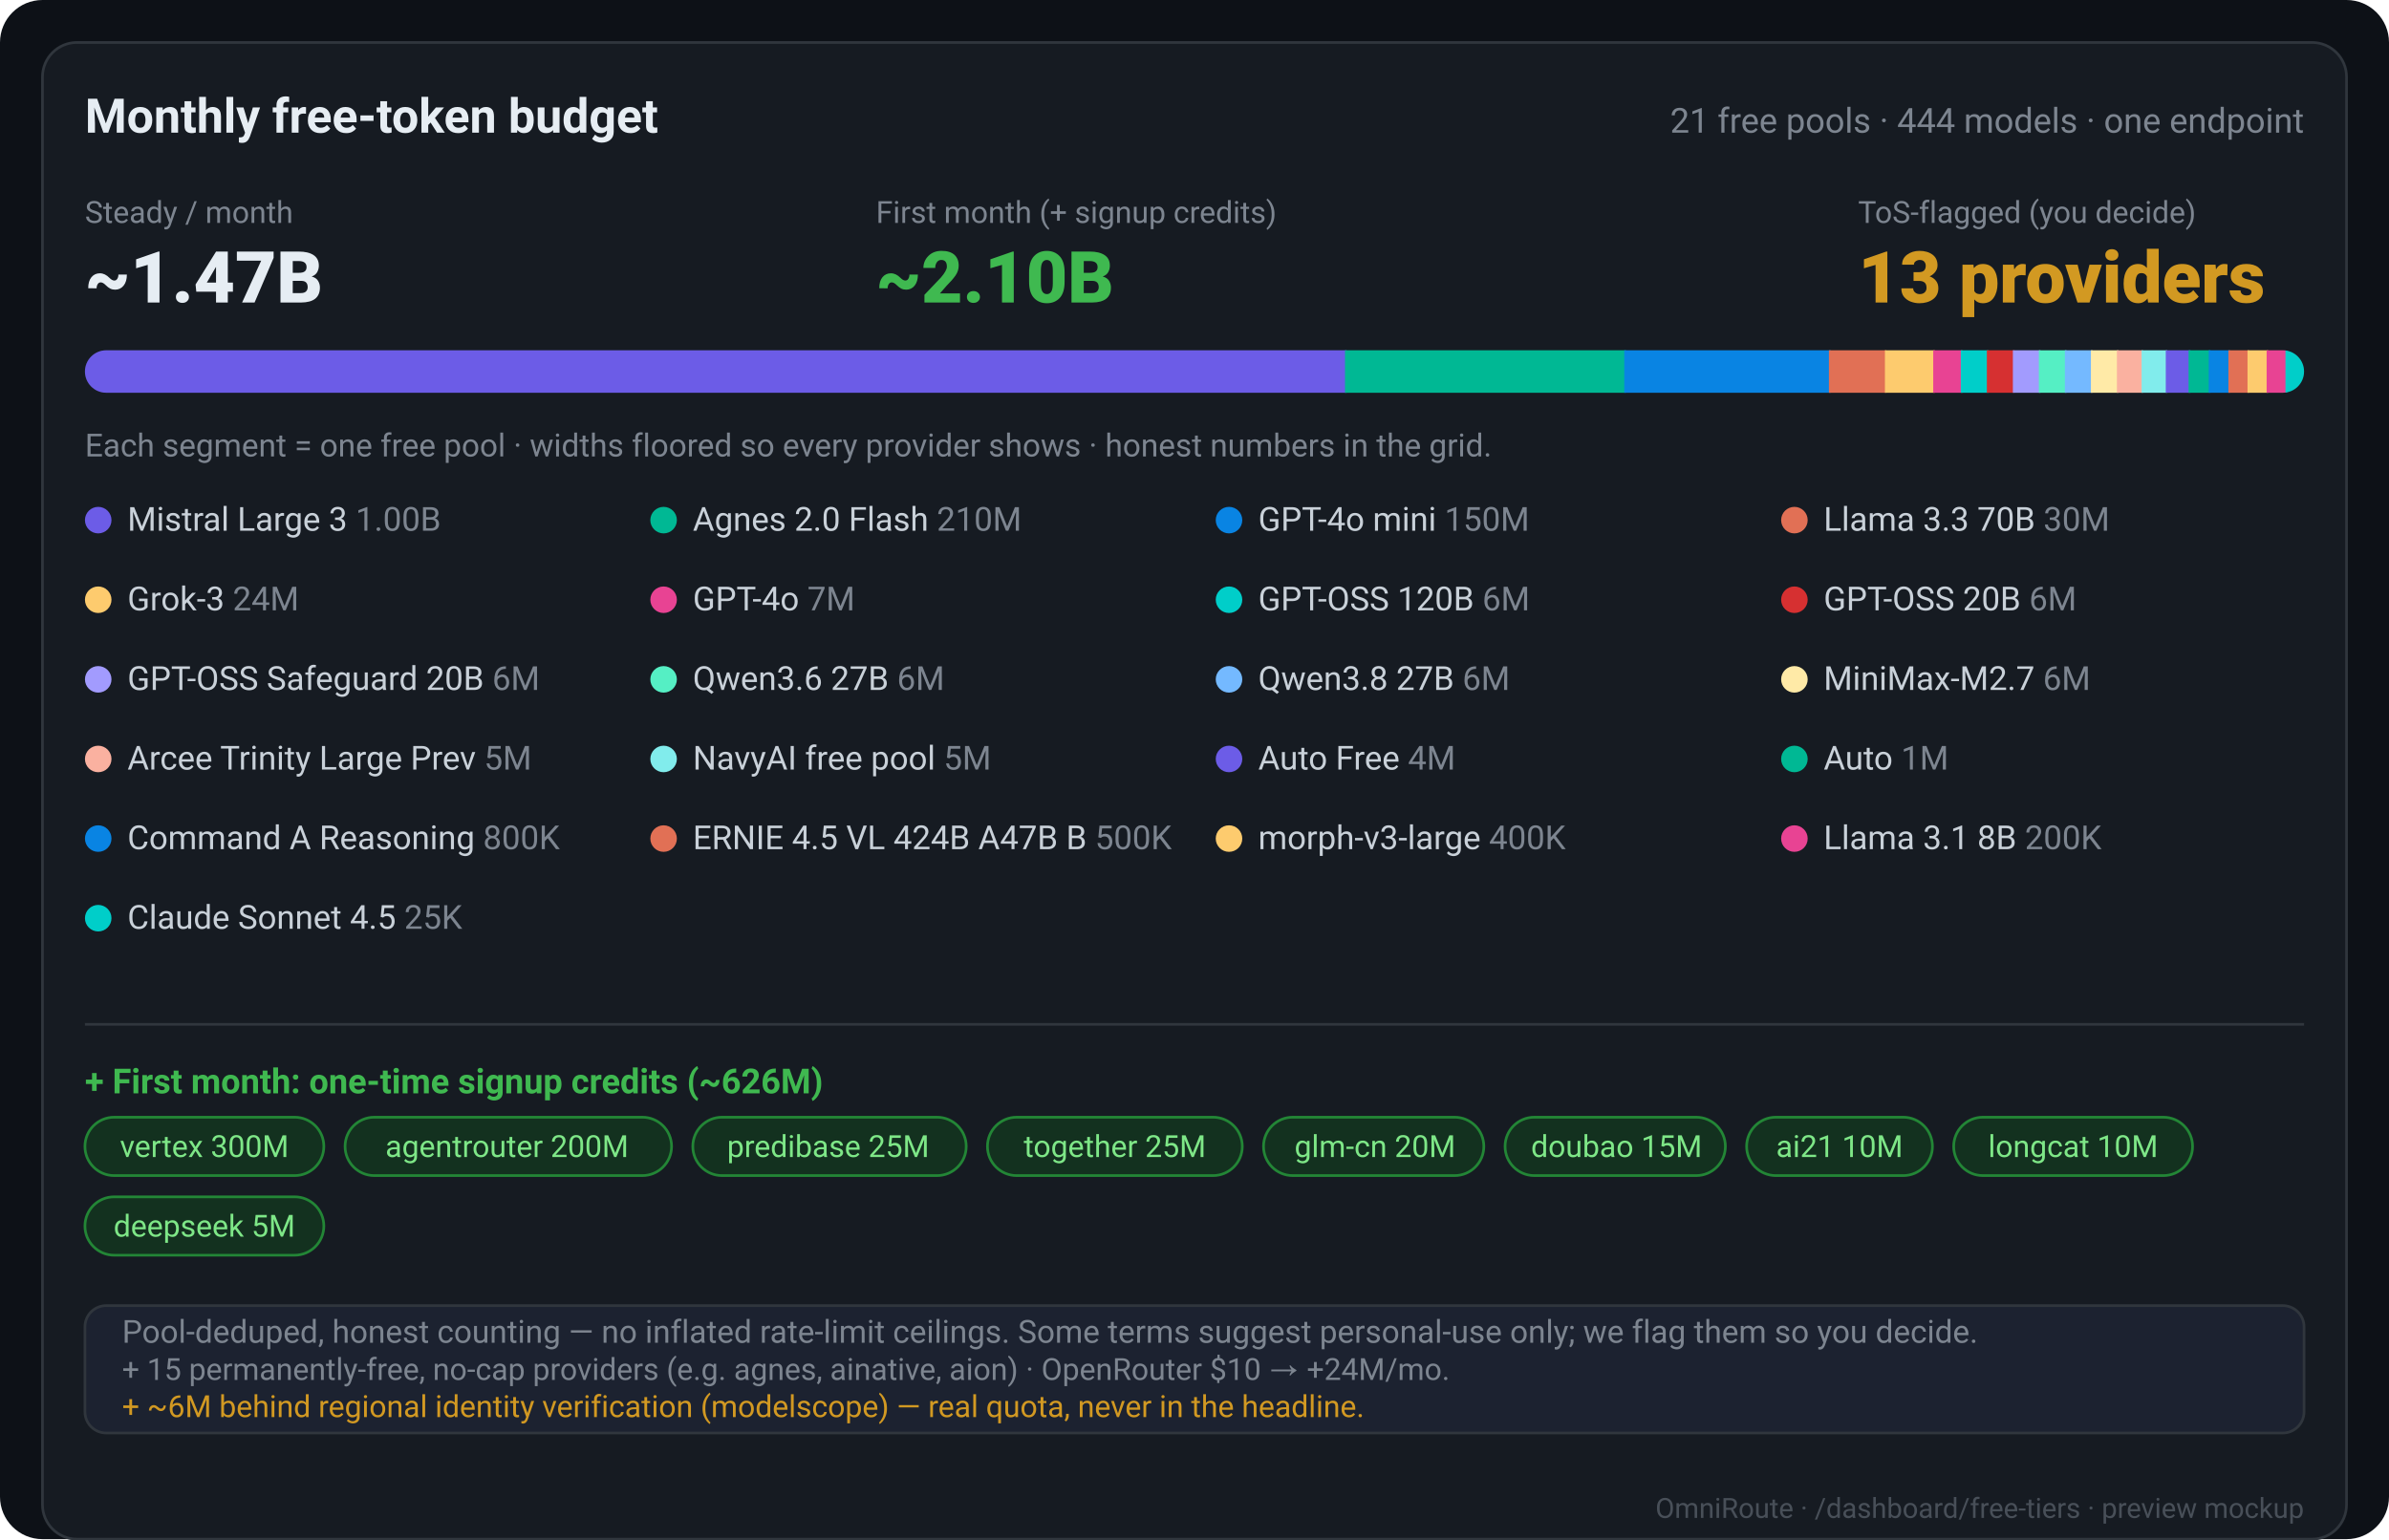
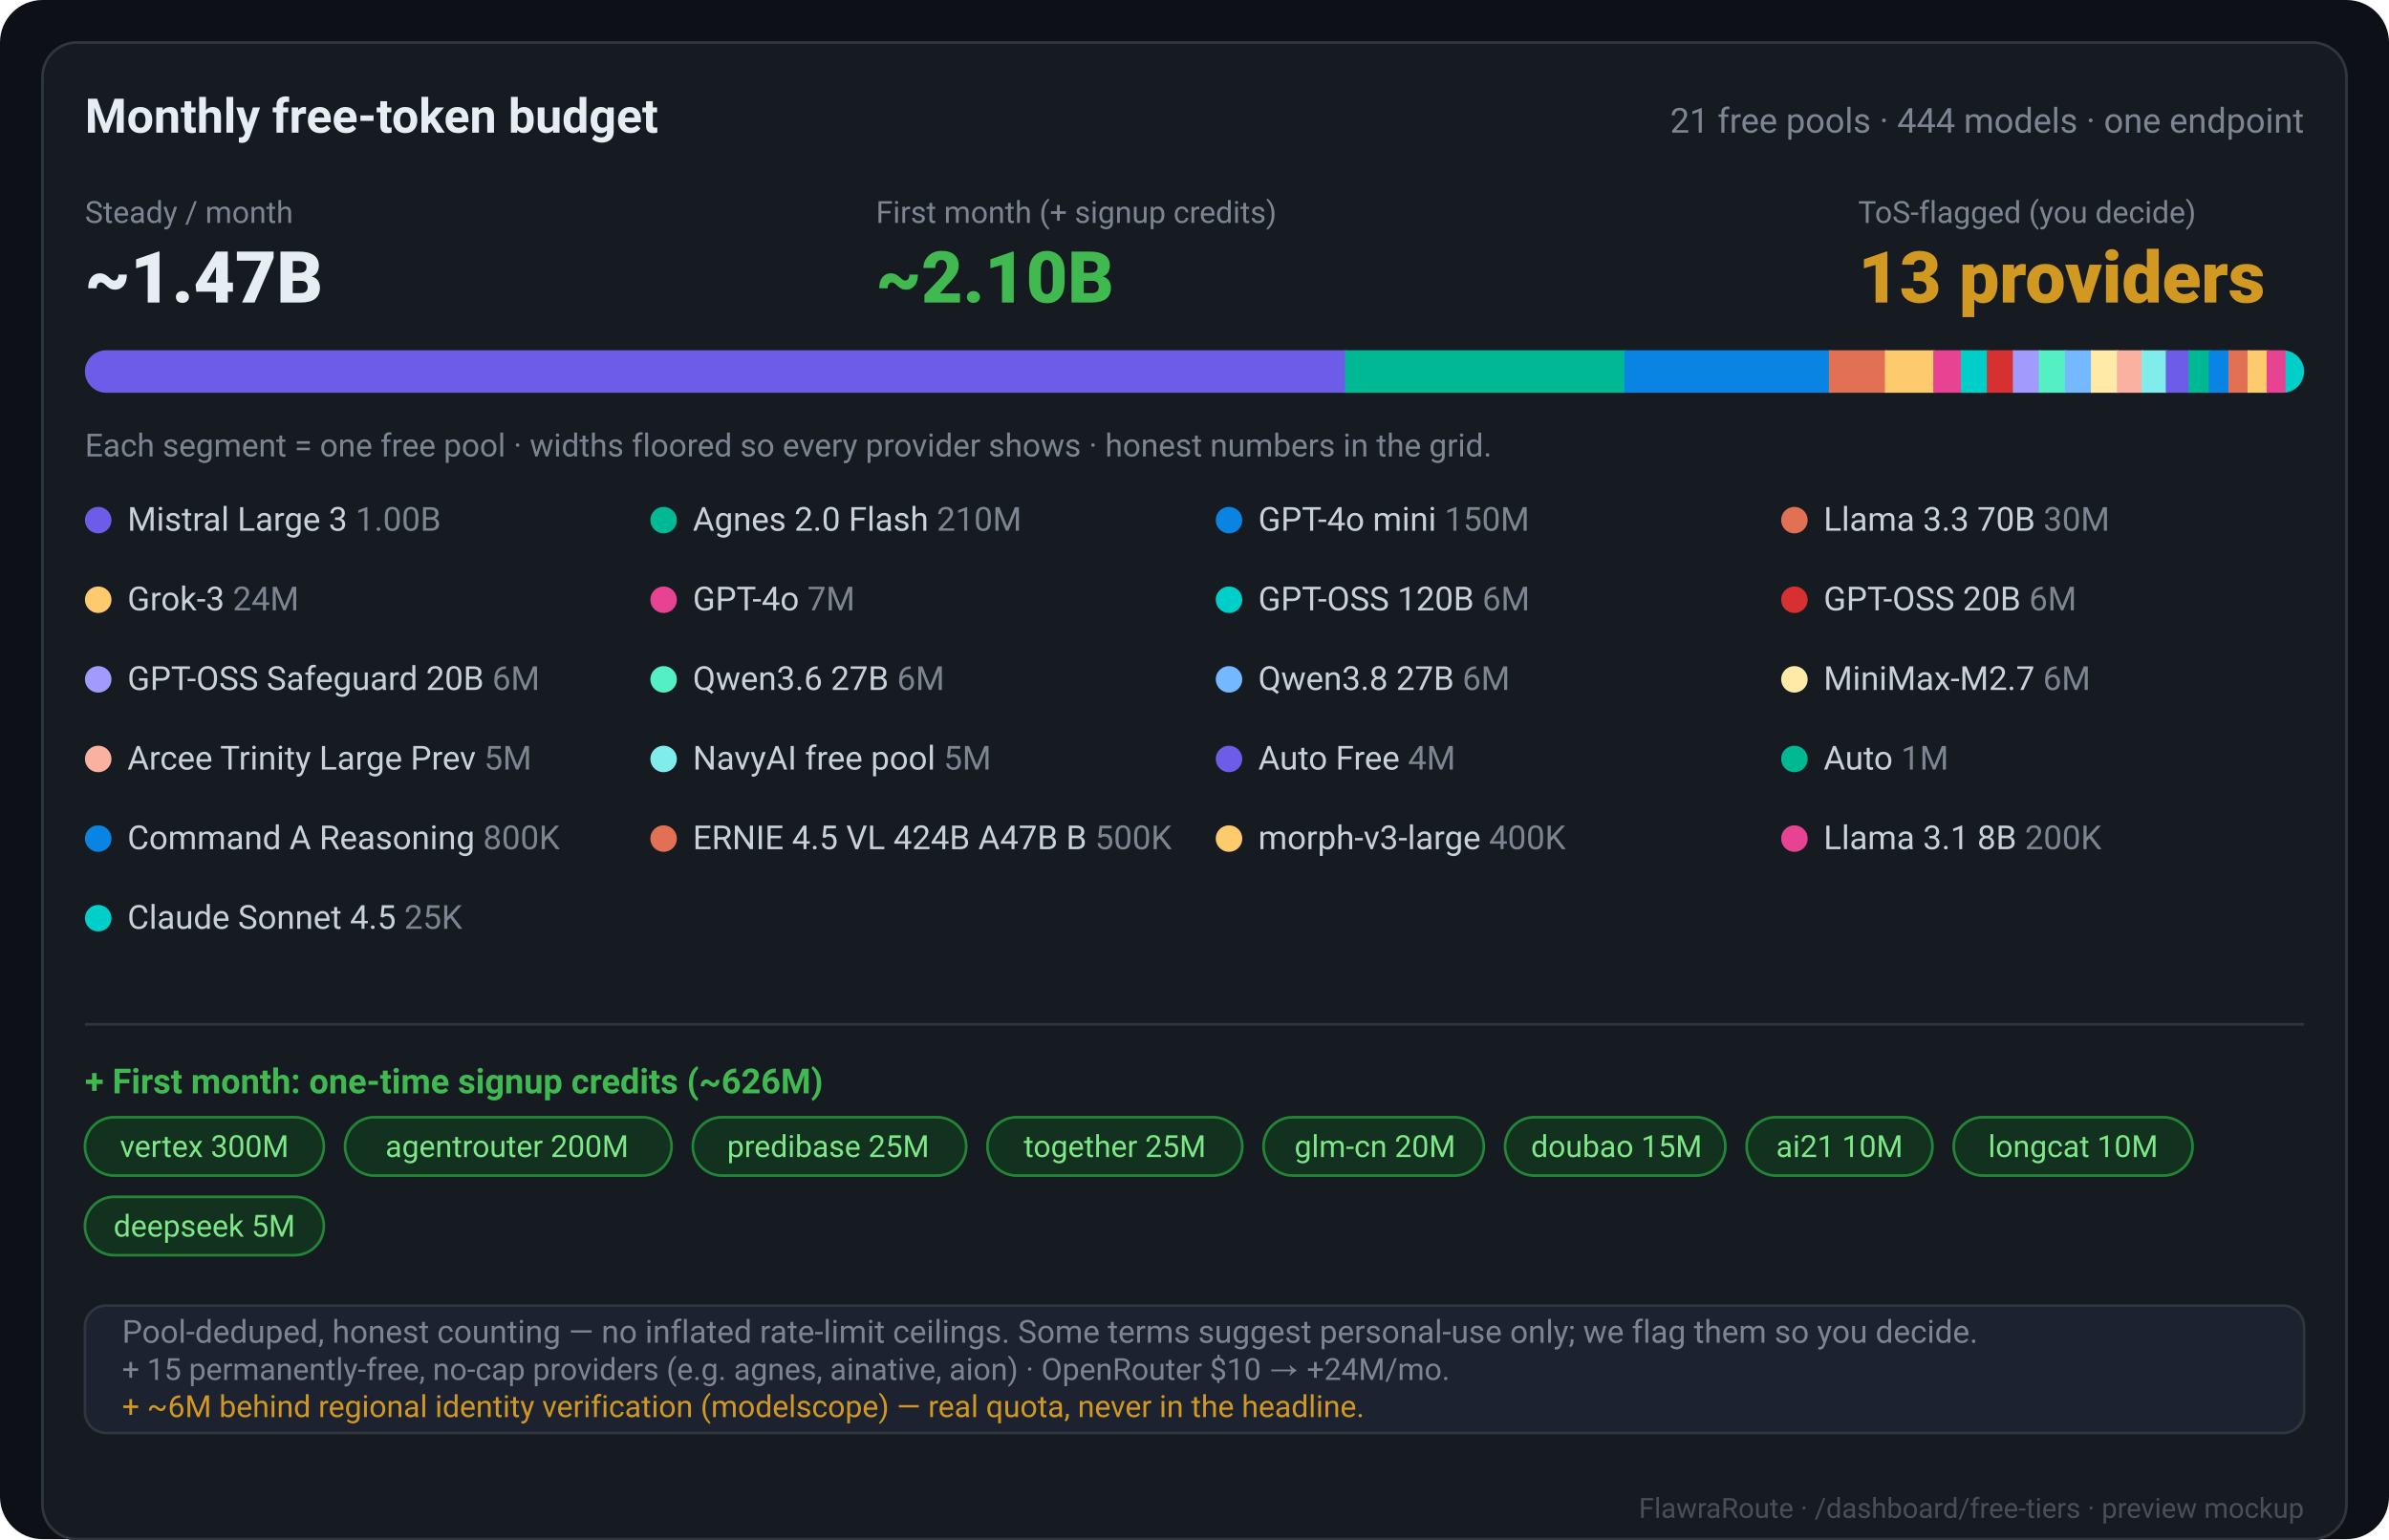
<svg xmlns="http://www.w3.org/2000/svg" width="900" height="580" viewBox="0 0 900 580" font-family="-apple-system,Segoe UI,Roboto,Helvetica,Arial,sans-serif">
  <rect width="900" height="580" rx="16" fill="#0d1117" />
  <rect x="16" y="16" width="868" height="564" rx="13" fill="#161b22" stroke="#30363d" />
-   <text x="868" y="572" fill="#484f58" font-size="10.5" text-anchor="end">OmniRoute · /dashboard/free-tiers · preview mockup</text>
+   <text x="868" y="572" fill="#484f58" font-size="10.5" text-anchor="end">FlawraRoute · /dashboard/free-tiers · preview mockup</text>
  <text x="32" y="50" fill="#e6edf3" font-size="18" font-weight="700">Monthly free-token budget</text>
  <text x="868" y="50" fill="#7d8590" font-size="13" text-anchor="end">21 free pools · 444 models · one endpoint</text>
  <text x="32" y="84" fill="#7d8590" font-size="11.5">Steady / month</text>
  <text x="32" y="114" fill="#e6edf3" font-size="27" font-weight="800">~1.47B</text>
  <text x="330" y="84" fill="#7d8590" font-size="11.5">First month (+ signup credits)</text>
  <text x="330" y="114" fill="#3fb950" font-size="27" font-weight="800">~2.10B</text>
  <text x="700" y="84" fill="#7d8590" font-size="11.5">ToS-flagged (you decide)</text>
  <text x="700" y="114" fill="#d29922" font-size="27" font-weight="800">13 providers</text>
  <clipPath id="bar">
    <rect x="32" y="132" width="836" height="16" rx="8" />
  </clipPath>
  <g clip-path="url(#bar)">
    <rect x="32" y="132" width="836" height="16" fill="#21262d" />
    <rect x="32.0" y="132" width="475.3" height="16" fill="#6c5ce7" />
    <rect x="506.7" y="132" width="105.8" height="16" fill="#00b894" />
    <rect x="611.9" y="132" width="77.8" height="16" fill="#0984e3" />
    <rect x="689.0" y="132" width="21.6" height="16" fill="#e17055" />
    <rect x="710.1" y="132" width="18.8" height="16" fill="#fdcb6e" />
    <rect x="728.3" y="132" width="11.0" height="16" fill="#e84393" />
    <rect x="738.7" y="132" width="10.4" height="16" fill="#00cec9" />
    <rect x="748.5" y="132" width="10.4" height="16" fill="#d63031" />
    <rect x="758.3" y="132" width="10.4" height="16" fill="#a29bfe" />
    <rect x="768.1" y="132" width="10.4" height="16" fill="#55efc4" />
    <rect x="777.9" y="132" width="10.4" height="16" fill="#74b9ff" />
    <rect x="787.7" y="132" width="10.4" height="16" fill="#ffeaa7" />
    <rect x="797.5" y="132" width="9.8" height="16" fill="#fab1a0" />
    <rect x="806.8" y="132" width="9.7" height="16" fill="#81ecec" />
    <rect x="815.9" y="132" width="9.3" height="16" fill="#6c5ce7" />
    <rect x="824.5" y="132" width="8.2" height="16" fill="#00b894" />
    <rect x="832.1" y="132" width="8.0" height="16" fill="#0984e3" />
    <rect x="839.5" y="132" width="7.8" height="16" fill="#e17055" />
    <rect x="846.7" y="132" width="7.8" height="16" fill="#fdcb6e" />
    <rect x="853.9" y="132" width="7.7" height="16" fill="#e84393" />
    <rect x="861.0" y="132" width="7.6" height="16" fill="#00cec9" />
  </g>
  <text x="32" y="172" fill="#7d8590" font-size="12">Each segment = one free pool · widths floored so every provider shows · honest numbers in the grid.</text>
  <circle cx="37" cy="196" r="5" fill="#6c5ce7" />
  <text x="48" y="200" fill="#c9d1d9" font-size="12.5">Mistral Large 3 <tspan fill="#7d8590">1.00B</tspan>
  </text>
  <circle cx="250" cy="196" r="5" fill="#00b894" />
  <text x="261" y="200" fill="#c9d1d9" font-size="12.5">Agnes 2.0 Flash <tspan fill="#7d8590">210M</tspan>
  </text>
  <circle cx="463" cy="196" r="5" fill="#0984e3" />
  <text x="474" y="200" fill="#c9d1d9" font-size="12.5">GPT-4o mini <tspan fill="#7d8590">150M</tspan>
  </text>
  <circle cx="676" cy="196" r="5" fill="#e17055" />
  <text x="687" y="200" fill="#c9d1d9" font-size="12.5">Llama 3.3 70B <tspan fill="#7d8590">30M</tspan>
  </text>
  <circle cx="37" cy="226" r="5" fill="#fdcb6e" />
  <text x="48" y="230" fill="#c9d1d9" font-size="12.5">Grok-3 <tspan fill="#7d8590">24M</tspan>
  </text>
  <circle cx="250" cy="226" r="5" fill="#e84393" />
  <text x="261" y="230" fill="#c9d1d9" font-size="12.5">GPT-4o <tspan fill="#7d8590">7M</tspan>
  </text>
  <circle cx="463" cy="226" r="5" fill="#00cec9" />
  <text x="474" y="230" fill="#c9d1d9" font-size="12.5">GPT-OSS 120B <tspan fill="#7d8590">6M</tspan>
  </text>
  <circle cx="676" cy="226" r="5" fill="#d63031" />
  <text x="687" y="230" fill="#c9d1d9" font-size="12.5">GPT-OSS 20B <tspan fill="#7d8590">6M</tspan>
  </text>
  <circle cx="37" cy="256" r="5" fill="#a29bfe" />
  <text x="48" y="260" fill="#c9d1d9" font-size="12.5">GPT-OSS Safeguard 20B <tspan fill="#7d8590">6M</tspan>
  </text>
  <circle cx="250" cy="256" r="5" fill="#55efc4" />
  <text x="261" y="260" fill="#c9d1d9" font-size="12.5">Qwen3.6 27B <tspan fill="#7d8590">6M</tspan>
  </text>
  <circle cx="463" cy="256" r="5" fill="#74b9ff" />
  <text x="474" y="260" fill="#c9d1d9" font-size="12.5">Qwen3.8 27B <tspan fill="#7d8590">6M</tspan>
  </text>
  <circle cx="676" cy="256" r="5" fill="#ffeaa7" />
  <text x="687" y="260" fill="#c9d1d9" font-size="12.5">MiniMax-M2.7 <tspan fill="#7d8590">6M</tspan>
  </text>
  <circle cx="37" cy="286" r="5" fill="#fab1a0" />
  <text x="48" y="290" fill="#c9d1d9" font-size="12.5">Arcee Trinity Large Prev <tspan fill="#7d8590">5M</tspan>
  </text>
  <circle cx="250" cy="286" r="5" fill="#81ecec" />
  <text x="261" y="290" fill="#c9d1d9" font-size="12.5">NavyAI free pool <tspan fill="#7d8590">5M</tspan>
  </text>
  <circle cx="463" cy="286" r="5" fill="#6c5ce7" />
  <text x="474" y="290" fill="#c9d1d9" font-size="12.5">Auto Free <tspan fill="#7d8590">4M</tspan>
  </text>
  <circle cx="676" cy="286" r="5" fill="#00b894" />
  <text x="687" y="290" fill="#c9d1d9" font-size="12.5">Auto <tspan fill="#7d8590">1M</tspan>
  </text>
  <circle cx="37" cy="316" r="5" fill="#0984e3" />
  <text x="48" y="320" fill="#c9d1d9" font-size="12.5">Command A Reasoning <tspan fill="#7d8590">800K</tspan>
  </text>
  <circle cx="250" cy="316" r="5" fill="#e17055" />
  <text x="261" y="320" fill="#c9d1d9" font-size="12.5">ERNIE 4.5 VL 424B A47B B <tspan fill="#7d8590">500K</tspan>
  </text>
  <circle cx="463" cy="316" r="5" fill="#fdcb6e" />
  <text x="474" y="320" fill="#c9d1d9" font-size="12.5">morph-v3-large <tspan fill="#7d8590">400K</tspan>
  </text>
  <circle cx="676" cy="316" r="5" fill="#e84393" />
  <text x="687" y="320" fill="#c9d1d9" font-size="12.5">Llama 3.1 8B <tspan fill="#7d8590">200K</tspan>
  </text>
  <circle cx="37" cy="346" r="5" fill="#00cec9" />
  <text x="48" y="350" fill="#c9d1d9" font-size="12.5">Claude Sonnet 4.5 <tspan fill="#7d8590">25K</tspan>
  </text>
  <line x1="32" y1="386" x2="868" y2="386" stroke="#30363d" />
  <text x="32" y="412" fill="#3fb950" font-size="13" font-weight="700">+ First month: one-time signup credits (~626M)</text>
  <rect x="32" y="421" width="90" height="22" rx="11" fill="#13311f" stroke="#238636" />
  <text x="77" y="436" fill="#7ee787" font-size="11.5" text-anchor="middle">vertex 300M</text>
  <rect x="130" y="421" width="123" height="22" rx="11" fill="#13311f" stroke="#238636" />
  <text x="191" y="436" fill="#7ee787" font-size="11.5" text-anchor="middle">agentrouter 200M</text>
  <rect x="261" y="421" width="103" height="22" rx="11" fill="#13311f" stroke="#238636" />
  <text x="312" y="436" fill="#7ee787" font-size="11.5" text-anchor="middle">predibase 25M</text>
  <rect x="372" y="421" width="96" height="22" rx="11" fill="#13311f" stroke="#238636" />
  <text x="420" y="436" fill="#7ee787" font-size="11.5" text-anchor="middle">together 25M</text>
  <rect x="476" y="421" width="83" height="22" rx="11" fill="#13311f" stroke="#238636" />
  <text x="518" y="436" fill="#7ee787" font-size="11.5" text-anchor="middle">glm-cn 20M</text>
  <rect x="567" y="421" width="83" height="22" rx="11" fill="#13311f" stroke="#238636" />
  <text x="609" y="436" fill="#7ee787" font-size="11.5" text-anchor="middle">doubao 15M</text>
  <rect x="658" y="421" width="70" height="22" rx="11" fill="#13311f" stroke="#238636" />
  <text x="693" y="436" fill="#7ee787" font-size="11.5" text-anchor="middle">ai21 10M</text>
  <rect x="736" y="421" width="90" height="22" rx="11" fill="#13311f" stroke="#238636" />
  <text x="781" y="436" fill="#7ee787" font-size="11.5" text-anchor="middle">longcat 10M</text>
  <rect x="32" y="451" width="90" height="22" rx="11" fill="#13311f" stroke="#238636" />
  <text x="77" y="466" fill="#7ee787" font-size="11.5" text-anchor="middle">deepseek 5M</text>
  <rect x="32" y="492" width="836" height="48" rx="8" fill="#1c2230" stroke="#30363d" />
  <text x="46" y="506" fill="#7d8590" font-size="12">Pool-deduped, honest counting — no inflated rate-limit ceilings. Some terms suggest personal-use only; we flag them so you decide.</text>
  <text x="46" y="520" fill="#7d8590" font-size="11.5">+ 15 permanently-free, no-cap providers (e.g. agnes, ainative, aion) · OpenRouter $10 → +24M/mo.</text>
  <text x="46" y="534" fill="#d29922" font-size="11.5">+ ~6M behind regional identity verification (modelscope) — real quota, never in the headline.</text>
</svg>
